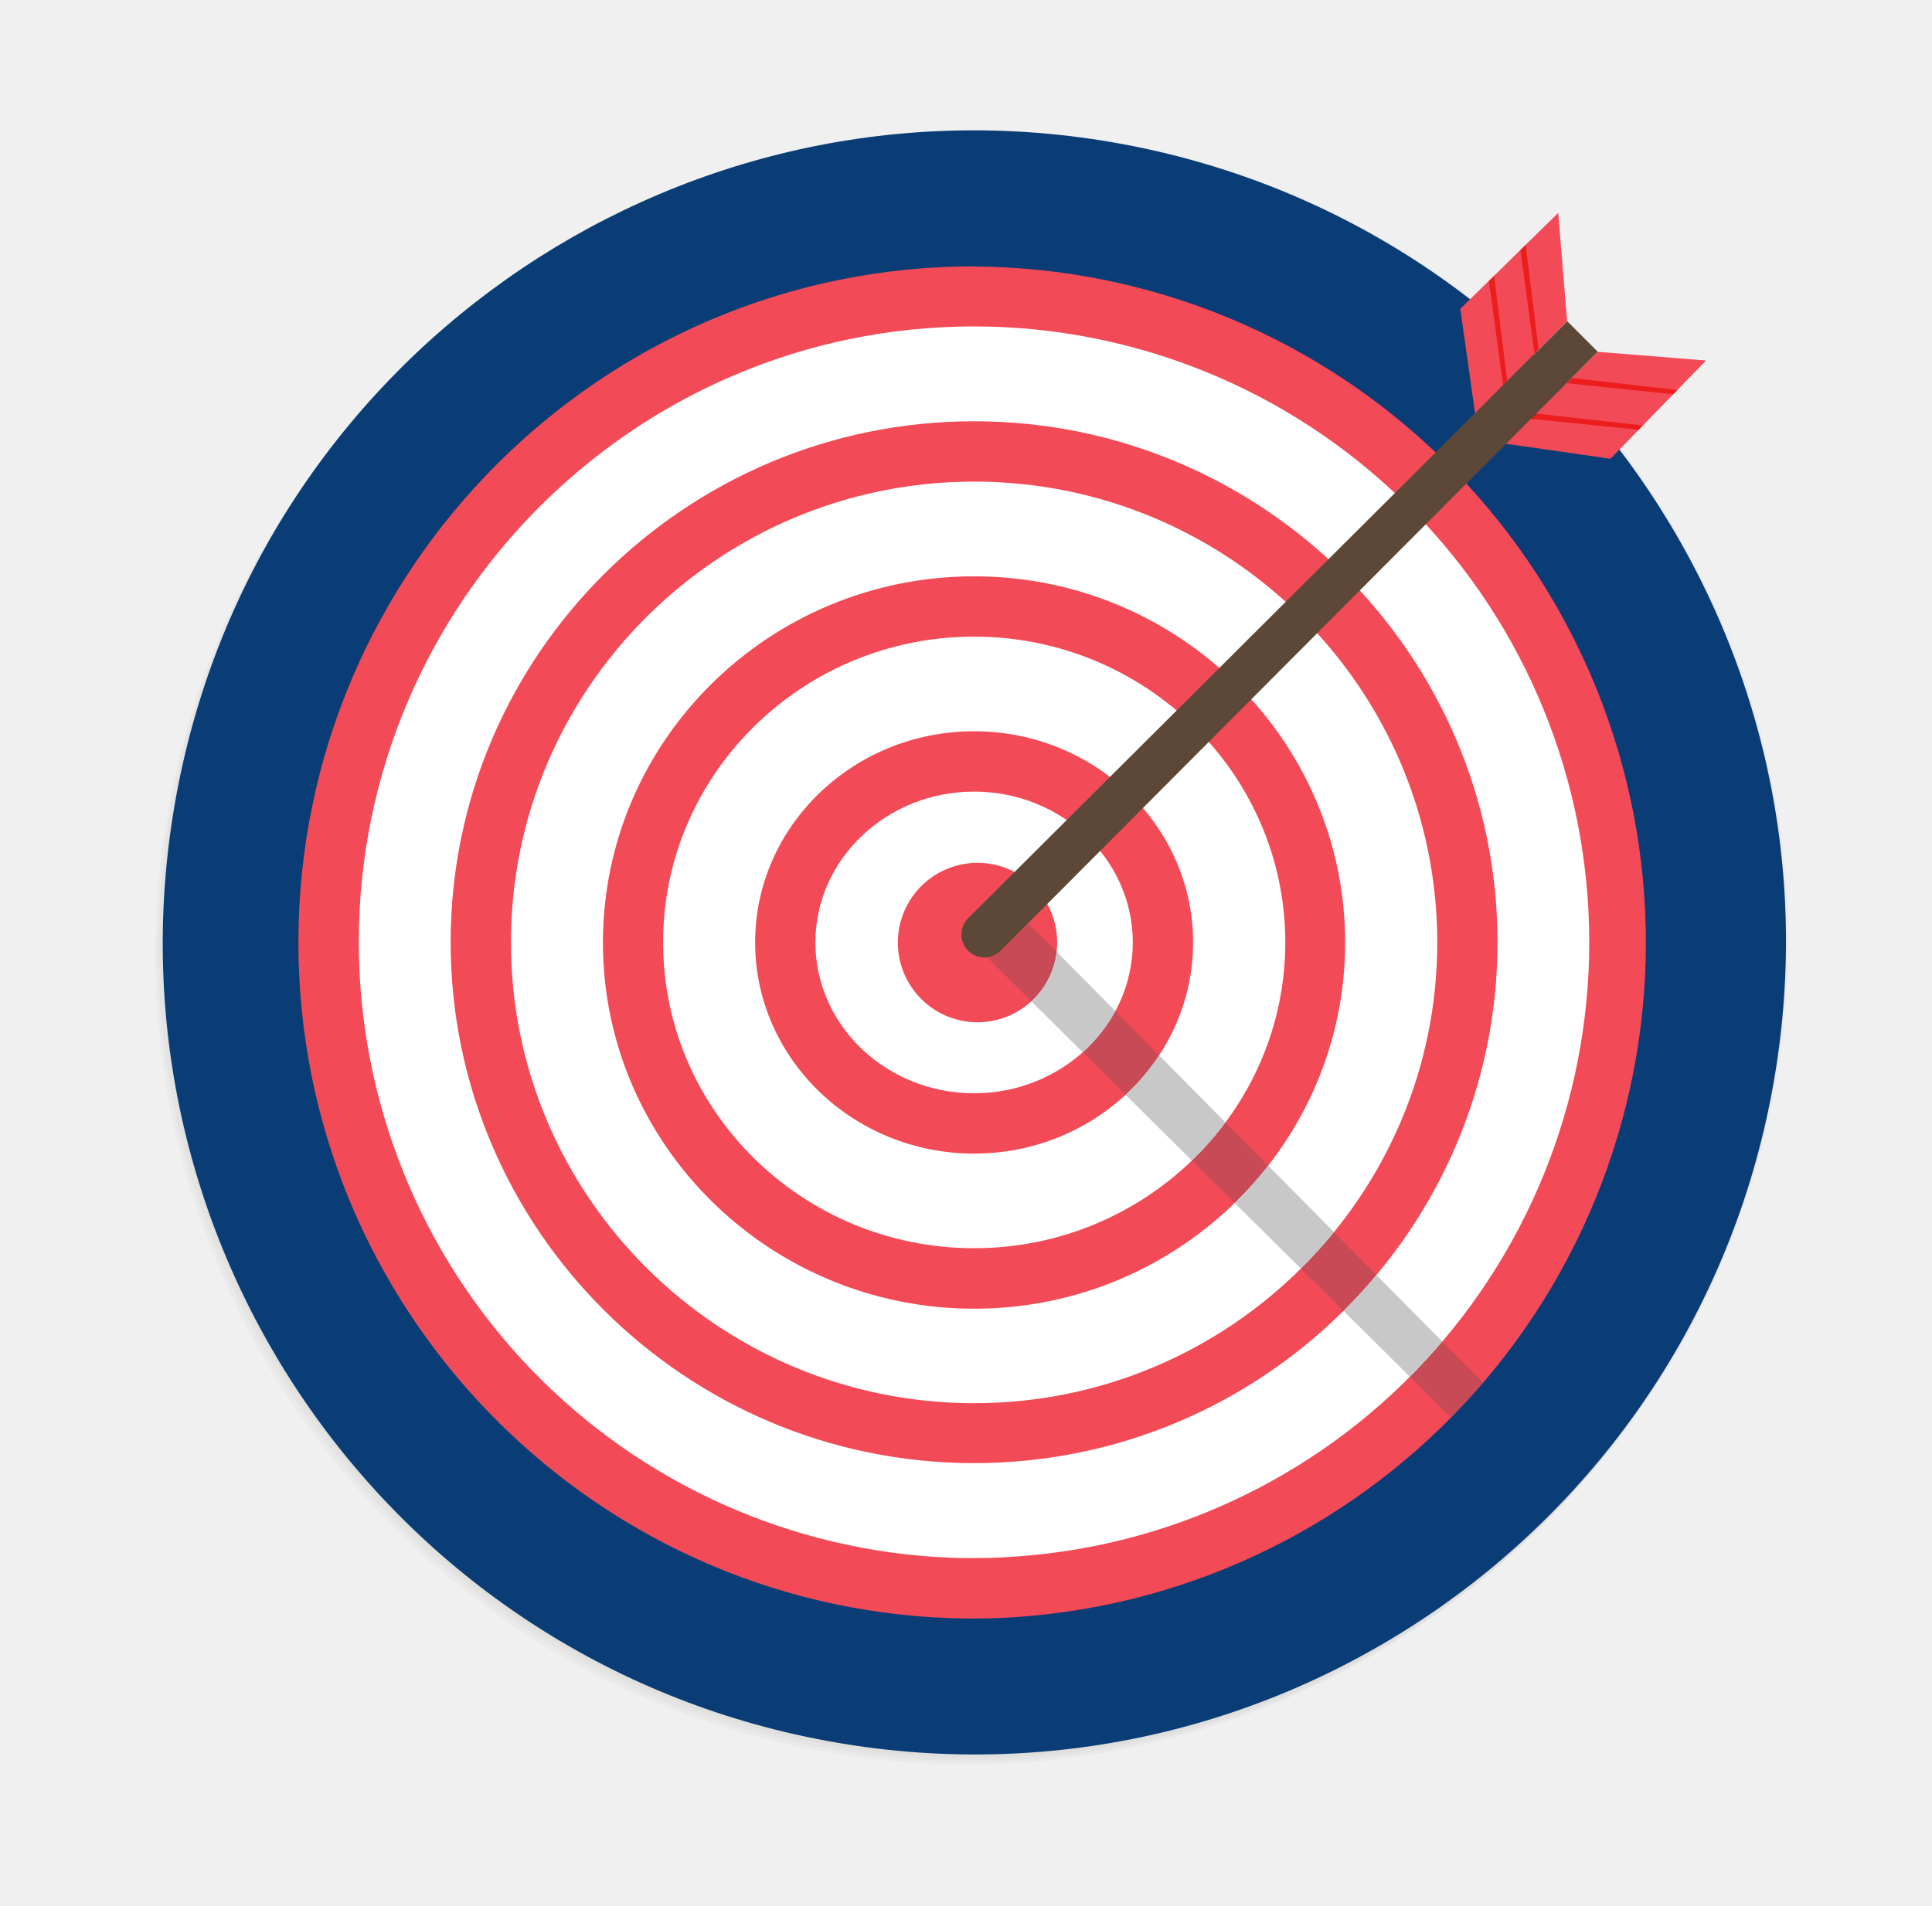
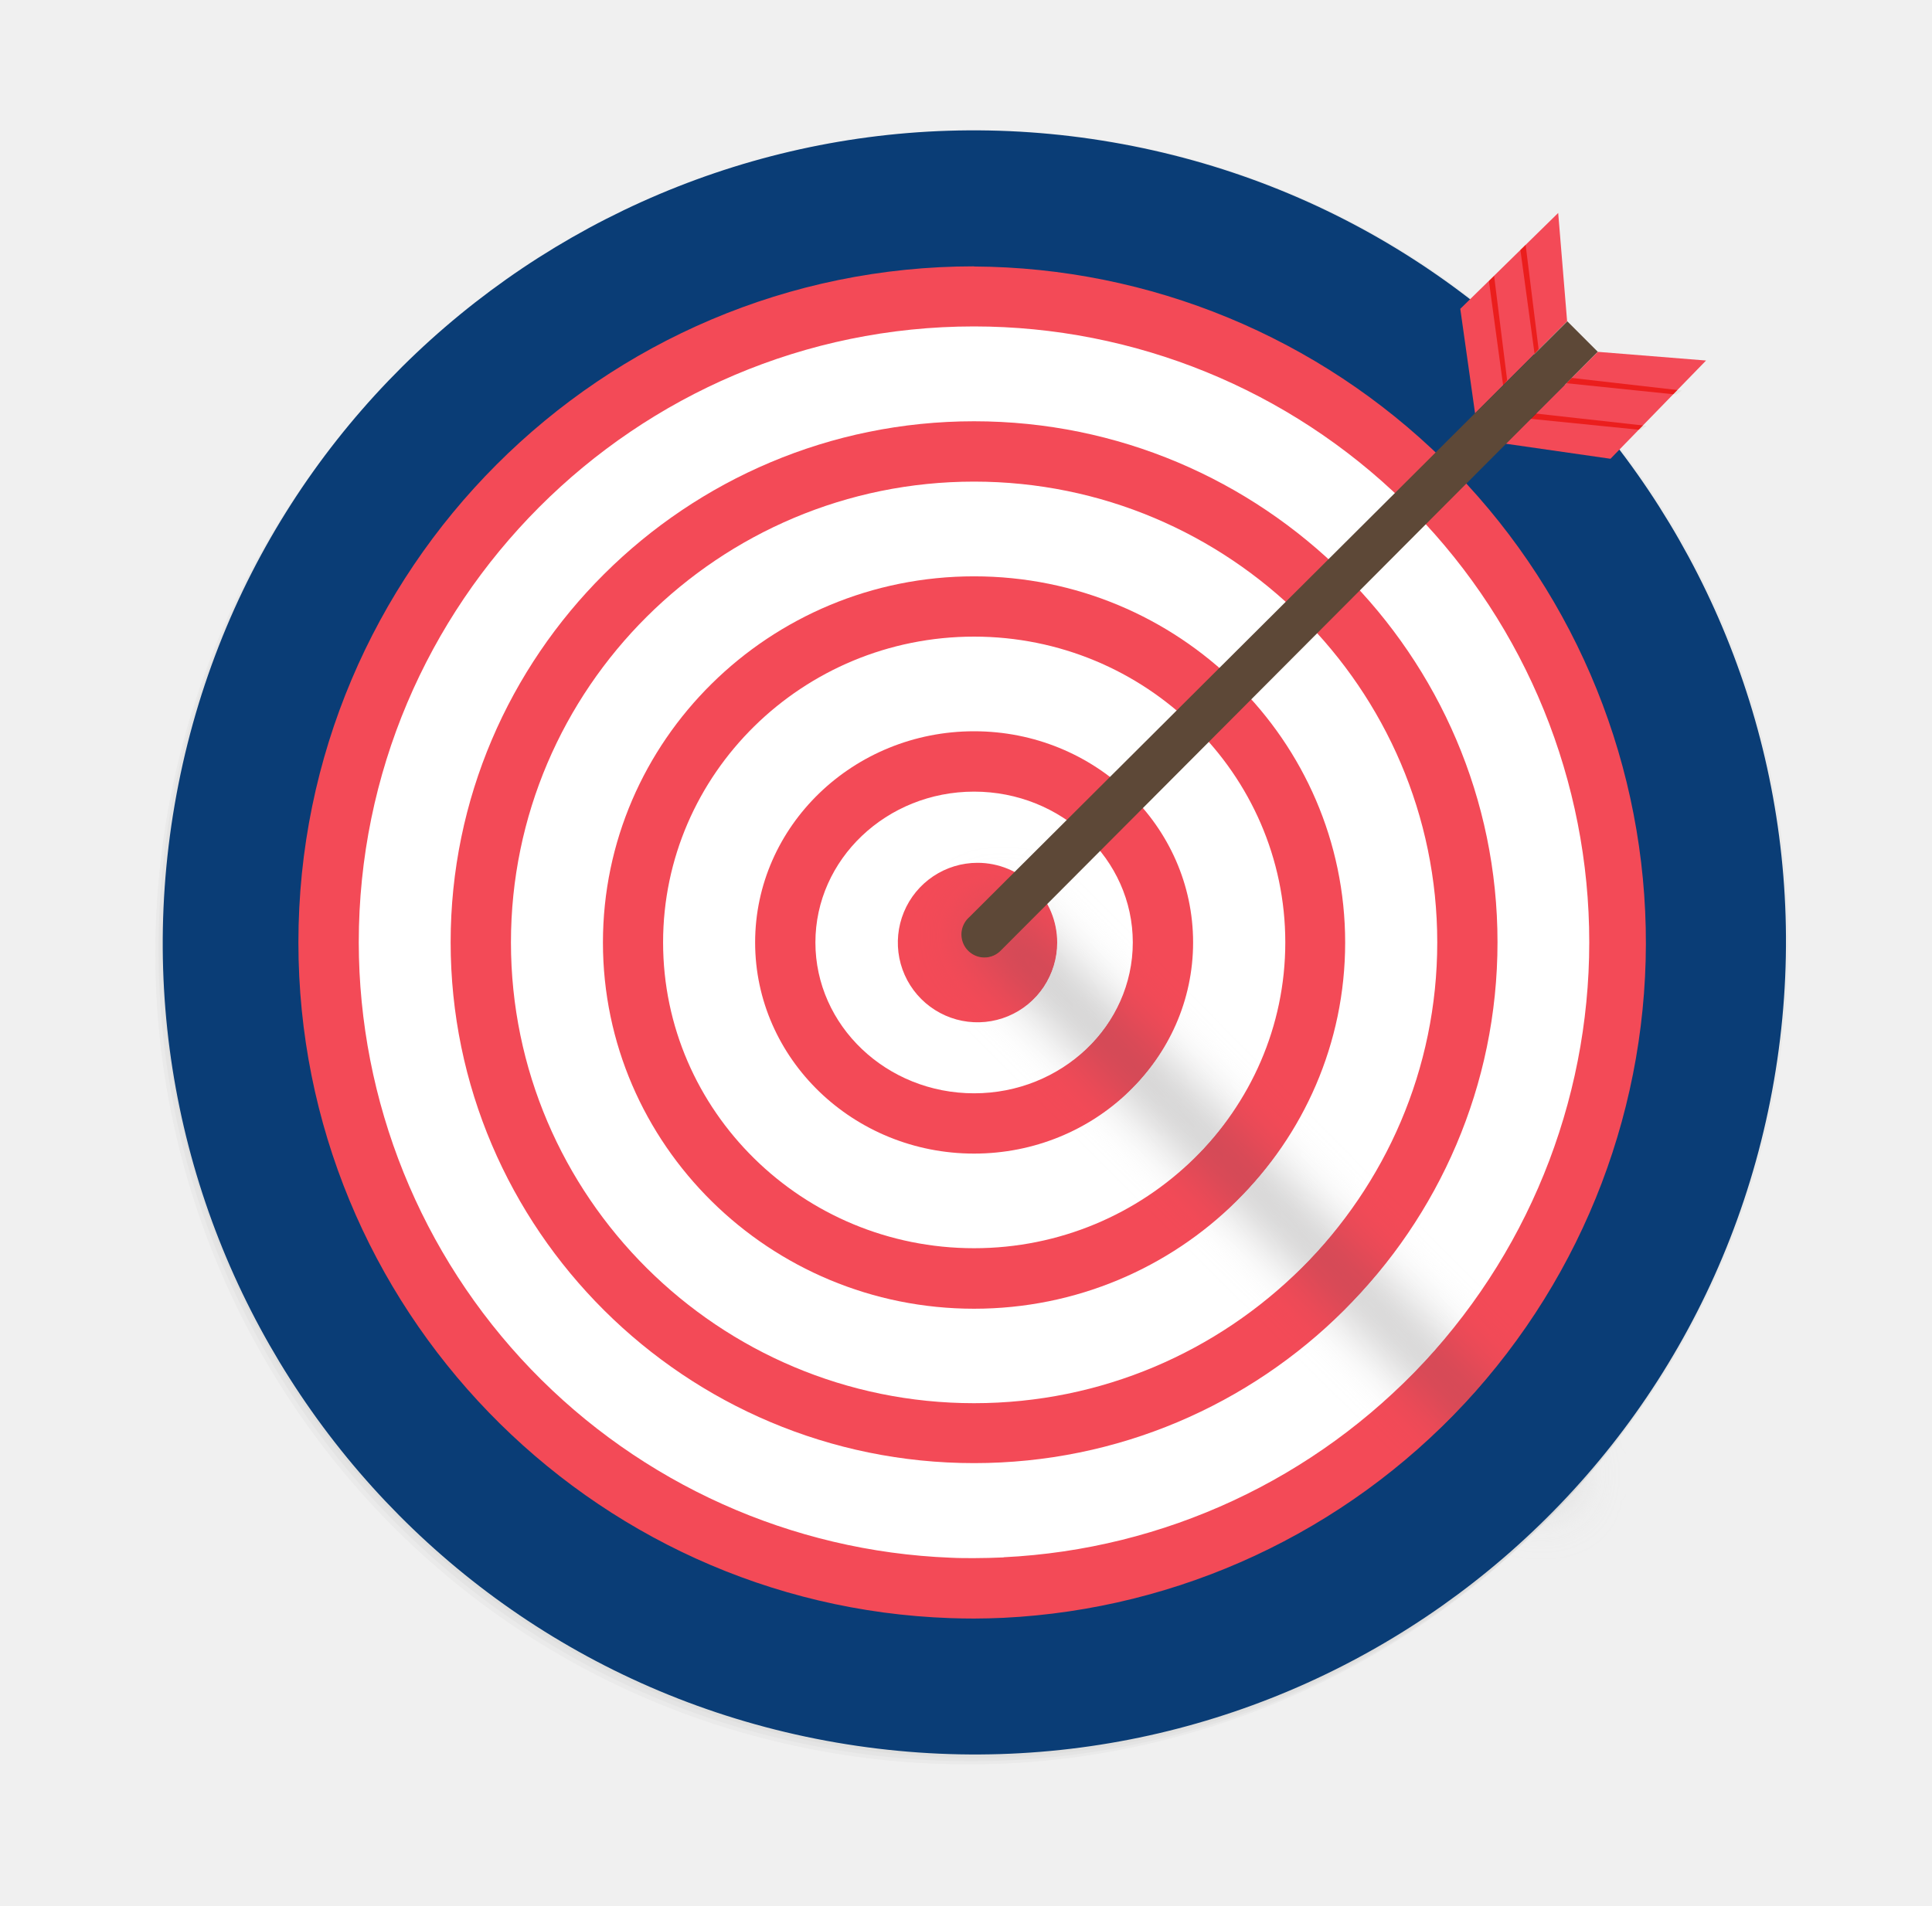
<svg xmlns="http://www.w3.org/2000/svg" width="75" height="74" viewBox="0 0 75 74" fill="none">
  <g opacity="0.2">
-     <path opacity="0.2" d="M68.551 42.507C71.608 25.365 60.201 8.993 43.073 5.939C25.946 2.885 9.583 14.305 6.527 31.447C3.47 48.589 14.877 64.962 32.005 68.016C49.132 71.07 65.495 59.649 68.551 42.507Z" fill="#4A4741" />
-     <path opacity="0.2" d="M68.678 42.355C71.714 25.209 60.288 8.847 43.158 5.808C26.027 2.769 9.68 14.205 6.644 31.351C3.608 48.497 15.033 64.86 32.164 67.898C49.294 70.937 65.642 59.501 68.678 42.355Z" fill="#494640" />
-     <path opacity="0.2" d="M68.807 42.25C71.864 25.108 60.457 8.736 43.329 5.682C26.201 2.628 9.839 14.049 6.782 31.191C3.726 48.333 15.133 64.705 32.26 67.759C49.388 70.813 65.75 59.392 68.807 42.25Z" fill="#49453F" />
-     <path opacity="0.2" d="M68.918 42.148C71.984 25.007 60.587 8.625 43.462 5.556C26.337 2.487 9.969 13.895 6.903 31.035C3.837 48.176 15.234 64.558 32.359 67.627C49.484 70.696 65.852 59.288 68.918 42.148Z" fill="#48443E" />
+     <path opacity="0.2" d="M68.551 42.507C71.608 25.365 60.201 8.992 43.073 5.938C25.946 2.884 9.583 14.305 6.527 31.447C3.47 48.589 14.877 64.961 32.005 68.015C49.132 71.069 65.495 59.649 68.551 42.507Z" fill="#4A4741" />
+     <path opacity="0.2" d="M68.678 42.355C71.714 25.209 60.288 8.847 43.158 5.808C26.027 2.769 9.68 14.205 6.644 31.351C3.608 48.497 15.033 64.859 32.164 67.898C49.294 70.937 65.642 59.501 68.678 42.355Z" fill="#494640" />
+     <path opacity="0.2" d="M68.807 42.25C71.864 25.108 60.457 8.736 43.329 5.682C26.201 2.628 9.839 14.048 6.782 31.19C3.726 48.332 15.133 64.705 32.26 67.758C49.388 70.812 65.75 59.392 68.807 42.25Z" fill="#49453F" />
+     <path opacity="0.2" d="M68.918 42.148C71.984 25.007 60.587 8.625 43.462 5.556C26.337 2.487 9.969 13.895 6.903 31.035C3.837 48.176 15.234 64.558 32.359 67.627C49.484 70.695 65.852 59.288 68.918 42.148Z" fill="#48443E" />
  </g>
-   <path d="M68.868 41.945C71.826 24.786 60.325 8.479 43.18 5.524C26.035 2.569 9.739 14.084 6.781 31.243C3.824 48.403 15.325 64.709 32.469 67.664C49.614 70.619 65.911 59.105 68.868 41.945Z" fill="#0A3D76" />
+   <path d="M68.868 41.945C71.826 24.785 60.325 8.479 43.18 5.524C26.035 2.569 9.739 14.084 6.781 31.243C3.824 48.402 15.325 64.709 32.469 67.664C49.614 70.619 65.911 59.104 68.868 41.945Z" fill="#0A3D76" />
  <path d="M55.534 54.331C65.321 44.535 65.321 28.654 55.534 18.859C45.748 9.064 29.881 9.064 20.095 18.859C10.308 28.654 10.308 44.535 20.095 54.331C29.881 64.126 45.748 64.126 55.534 54.331Z" fill="white" />
  <path d="M37.812 10.342C23.353 10.342 11.584 22.118 11.584 36.596C11.584 50.763 22.859 62.347 36.898 62.832C37.202 62.842 37.498 62.848 37.812 62.848C38.196 62.848 38.574 62.836 38.953 62.82C45.776 62.484 52.2 59.497 56.857 54.493C61.514 49.49 64.036 42.865 63.887 36.029C63.739 29.192 60.931 22.683 56.061 17.887C51.191 13.091 44.644 10.386 37.812 10.348V10.342ZM38.963 60.474C38.58 60.49 38.196 60.502 37.812 60.502C37.51 60.502 37.212 60.502 36.902 60.486C30.732 60.243 24.895 57.62 20.612 53.167C16.33 48.715 13.935 42.776 13.927 36.596C13.927 23.412 24.644 12.675 37.812 12.675C44.047 12.677 50.035 15.118 54.496 19.478C58.957 23.838 61.538 29.771 61.688 36.01C61.838 42.249 59.546 48.299 55.3 52.869C51.053 57.439 45.19 60.166 38.963 60.468V60.474Z" fill="#F34A57" />
-   <path d="M37.813 16.358C26.608 16.358 17.494 25.436 17.494 36.586C17.494 47.735 26.61 56.813 37.813 56.813C49.017 56.813 58.133 47.737 58.133 36.586C58.133 25.434 49.019 16.358 37.813 16.358ZM37.813 54.486C27.901 54.486 19.835 46.461 19.835 36.594C19.835 26.726 27.901 18.701 37.813 18.701C47.726 18.701 55.794 26.728 55.794 36.594C55.794 46.459 47.728 54.486 37.813 54.486Z" fill="#F34A57" />
-   <path d="M37.813 22.379C29.867 22.379 23.406 28.755 23.406 36.598C23.406 44.441 29.871 50.817 37.813 50.817C45.755 50.817 52.219 44.441 52.219 36.598C52.219 28.755 45.759 22.379 37.813 22.379ZM37.813 48.468C31.158 48.468 25.741 43.141 25.741 36.594C25.741 30.047 31.158 24.72 37.813 24.72C44.468 24.72 49.895 30.047 49.895 36.594C49.895 43.141 44.47 48.468 37.813 48.468Z" fill="#F34A57" />
-   <path d="M37.814 28.395C33.126 28.395 29.314 32.074 29.314 36.594C29.314 41.115 33.126 44.794 37.814 44.794C42.502 44.794 46.316 41.117 46.316 36.594C46.316 32.072 42.502 28.395 37.814 28.395ZM37.814 42.452C34.413 42.452 31.654 39.825 31.654 36.594C31.654 33.364 34.417 30.738 37.814 30.738C41.212 30.738 43.975 33.366 43.975 36.594C43.975 39.823 41.212 42.452 37.814 42.452Z" fill="#F34A57" />
-   <path d="M41.04 36.595C41.041 37.208 40.86 37.807 40.521 38.317C40.182 38.826 39.699 39.224 39.133 39.459C38.568 39.694 37.946 39.756 37.346 39.637C36.746 39.518 36.194 39.223 35.761 38.79C35.328 38.357 35.033 37.806 34.913 37.205C34.794 36.604 34.855 35.981 35.089 35.415C35.323 34.849 35.719 34.366 36.228 34.025C36.737 33.685 37.335 33.503 37.947 33.503C38.767 33.503 39.553 33.829 40.133 34.409C40.713 34.988 41.039 35.775 41.04 36.595Z" fill="#F34A57" />
+   <path d="M37.813 16.358C26.608 16.358 17.494 25.437 17.494 36.586C17.494 47.735 26.61 56.813 37.813 56.813C49.017 56.813 58.133 47.737 58.133 36.586C58.133 25.435 49.019 16.358 37.813 16.358ZM37.813 54.486C27.901 54.486 19.835 46.461 19.835 36.594C19.835 26.727 27.901 18.701 37.813 18.701C47.726 18.701 55.794 26.729 55.794 36.594C55.794 46.459 47.728 54.486 37.813 54.486Z" fill="#F34A57" />
+   <path d="M37.813 22.379C29.867 22.379 23.406 28.756 23.406 36.598C23.406 44.441 29.871 50.818 37.813 50.818C45.755 50.818 52.219 44.441 52.219 36.598C52.219 28.756 45.759 22.379 37.813 22.379ZM37.813 48.468C31.158 48.468 25.741 43.141 25.741 36.594C25.741 30.047 31.158 24.72 37.813 24.72C44.468 24.72 49.895 30.047 49.895 36.594C49.895 43.141 44.47 48.468 37.813 48.468Z" fill="#F34A57" />
+   <path d="M37.814 28.395C33.126 28.395 29.314 32.075 29.314 36.595C29.314 41.115 33.126 44.794 37.814 44.794C42.502 44.794 46.316 41.117 46.316 36.595C46.316 32.072 42.502 28.395 37.814 28.395ZM37.814 42.453C34.413 42.453 31.654 39.825 31.654 36.595C31.654 33.364 34.417 30.739 37.814 30.739C41.212 30.739 43.975 33.366 43.975 36.595C43.975 39.823 41.212 42.453 37.814 42.453Z" fill="#F34A57" />
+   <path d="M41.04 36.596C41.041 37.208 40.86 37.807 40.521 38.317C40.182 38.827 39.699 39.224 39.133 39.459C38.568 39.694 37.946 39.756 37.346 39.637C36.746 39.518 36.194 39.223 35.761 38.79C35.328 38.358 35.033 37.806 34.913 37.205C34.794 36.604 34.855 35.982 35.089 35.416C35.323 34.85 35.719 34.366 36.228 34.026C36.737 33.685 37.335 33.503 37.947 33.503C38.767 33.503 39.553 33.829 40.133 34.409C40.713 34.989 41.039 35.775 41.04 36.596Z" fill="#F34A57" />
  <path d="M57.262 16.052L56.688 11.992L60.489 8.269L60.835 12.473L57.262 16.052Z" fill="#F34A57" />
  <path d="M58.449 17.229L62.519 17.814L66.229 13.999L62.027 13.662L58.449 17.229Z" fill="#F34A57" />
  <g style="mix-blend-mode:soft-light">
-     <path d="M57.799 10.909L58.352 14.97L58.508 14.766L58.001 10.708L57.799 10.909Z" fill="#201600" />
+     <g style="mix-blend-mode:soft-light">
+       <path d="M57.799 10.909L58.352 14.97L58.508 14.766L58.001 10.709L57.799 10.909Z" fill="#201600" />
+     </g>
  </g>
  <g style="mix-blend-mode:soft-light">
-     <path d="M59.02 9.697L59.574 13.758L59.728 13.556L59.224 9.499L59.02 9.697Z" fill="#201600" />
+     <g style="mix-blend-mode:soft-light">
+       <path d="M59.02 9.697L59.574 13.758L59.728 13.556L59.224 9.499L59.02 9.697Z" fill="#201600" />
+     </g>
  </g>
  <g style="mix-blend-mode:soft-light">
-     <path d="M60.829 14.654L65.291 15.165L65.071 15.321L60.611 14.86L60.829 14.654Z" fill="#201600" />
+     <g style="mix-blend-mode:soft-light">
+       <path d="M60.829 14.654L65.291 15.165L65.071 15.321L60.611 14.86L60.829 14.654Z" fill="#201600" />
+     </g>
  </g>
  <g style="mix-blend-mode:soft-light">
-     <path d="M59.452 16.039L63.916 16.536L63.696 16.694L59.236 16.245L59.452 16.039Z" fill="#201600" />
+     <g style="mix-blend-mode:soft-light">
+       <path d="M59.452 16.039L63.916 16.536L63.696 16.694L59.236 16.245L59.452 16.039Z" fill="#201600" />
+     </g>
  </g>
  <path d="M38.85 36.912C38.767 36.998 38.668 37.065 38.559 37.111C38.45 37.157 38.332 37.181 38.214 37.181C38.032 37.18 37.854 37.124 37.705 37.019C37.555 36.915 37.441 36.767 37.378 36.597C37.315 36.426 37.305 36.239 37.35 36.063C37.396 35.886 37.494 35.728 37.631 35.608L60.842 12.475L62.025 13.659L38.85 36.912Z" fill="#5D4837" />
-   <g style="mix-blend-mode:darken">
-     <path d="M61.115 57.276L40.954 36.89L38.953 34.905C38.671 35.16 38.395 35.418 38.123 35.69C37.904 35.908 37.696 36.127 37.49 36.351L39.491 38.34L59.853 58.539L60.513 57.802L61.115 57.276Z" fill="#C9C8C8" />
+   <g style="mix-blend-mode:darken" filter="url(#filter0_f)">
+     <g style="mix-blend-mode:darken">
+       <path d="M61.115 57.276L40.954 36.89L38.953 34.905C38.671 35.16 38.395 35.418 38.123 35.69C37.904 35.909 37.696 36.127 37.49 36.351L39.491 38.34L59.853 58.539L60.513 57.802L61.115 57.276Z" fill="#C9C8C8" />
+     </g>
  </g>
+   <defs>
+     <filter id="filter0_f" x="35.49" y="32.905" width="27.625" height="27.634" filterUnits="userSpaceOnUse" color-interpolation-filters="sRGB">
+       <feFlood flood-opacity="0" result="BackgroundImageFix" />
+       <feBlend mode="normal" in="SourceGraphic" in2="BackgroundImageFix" result="shape" />
+       <feGaussianBlur stdDeviation="1" result="effect1_foregroundBlur" />
+     </filter>
+   </defs>
</svg>
